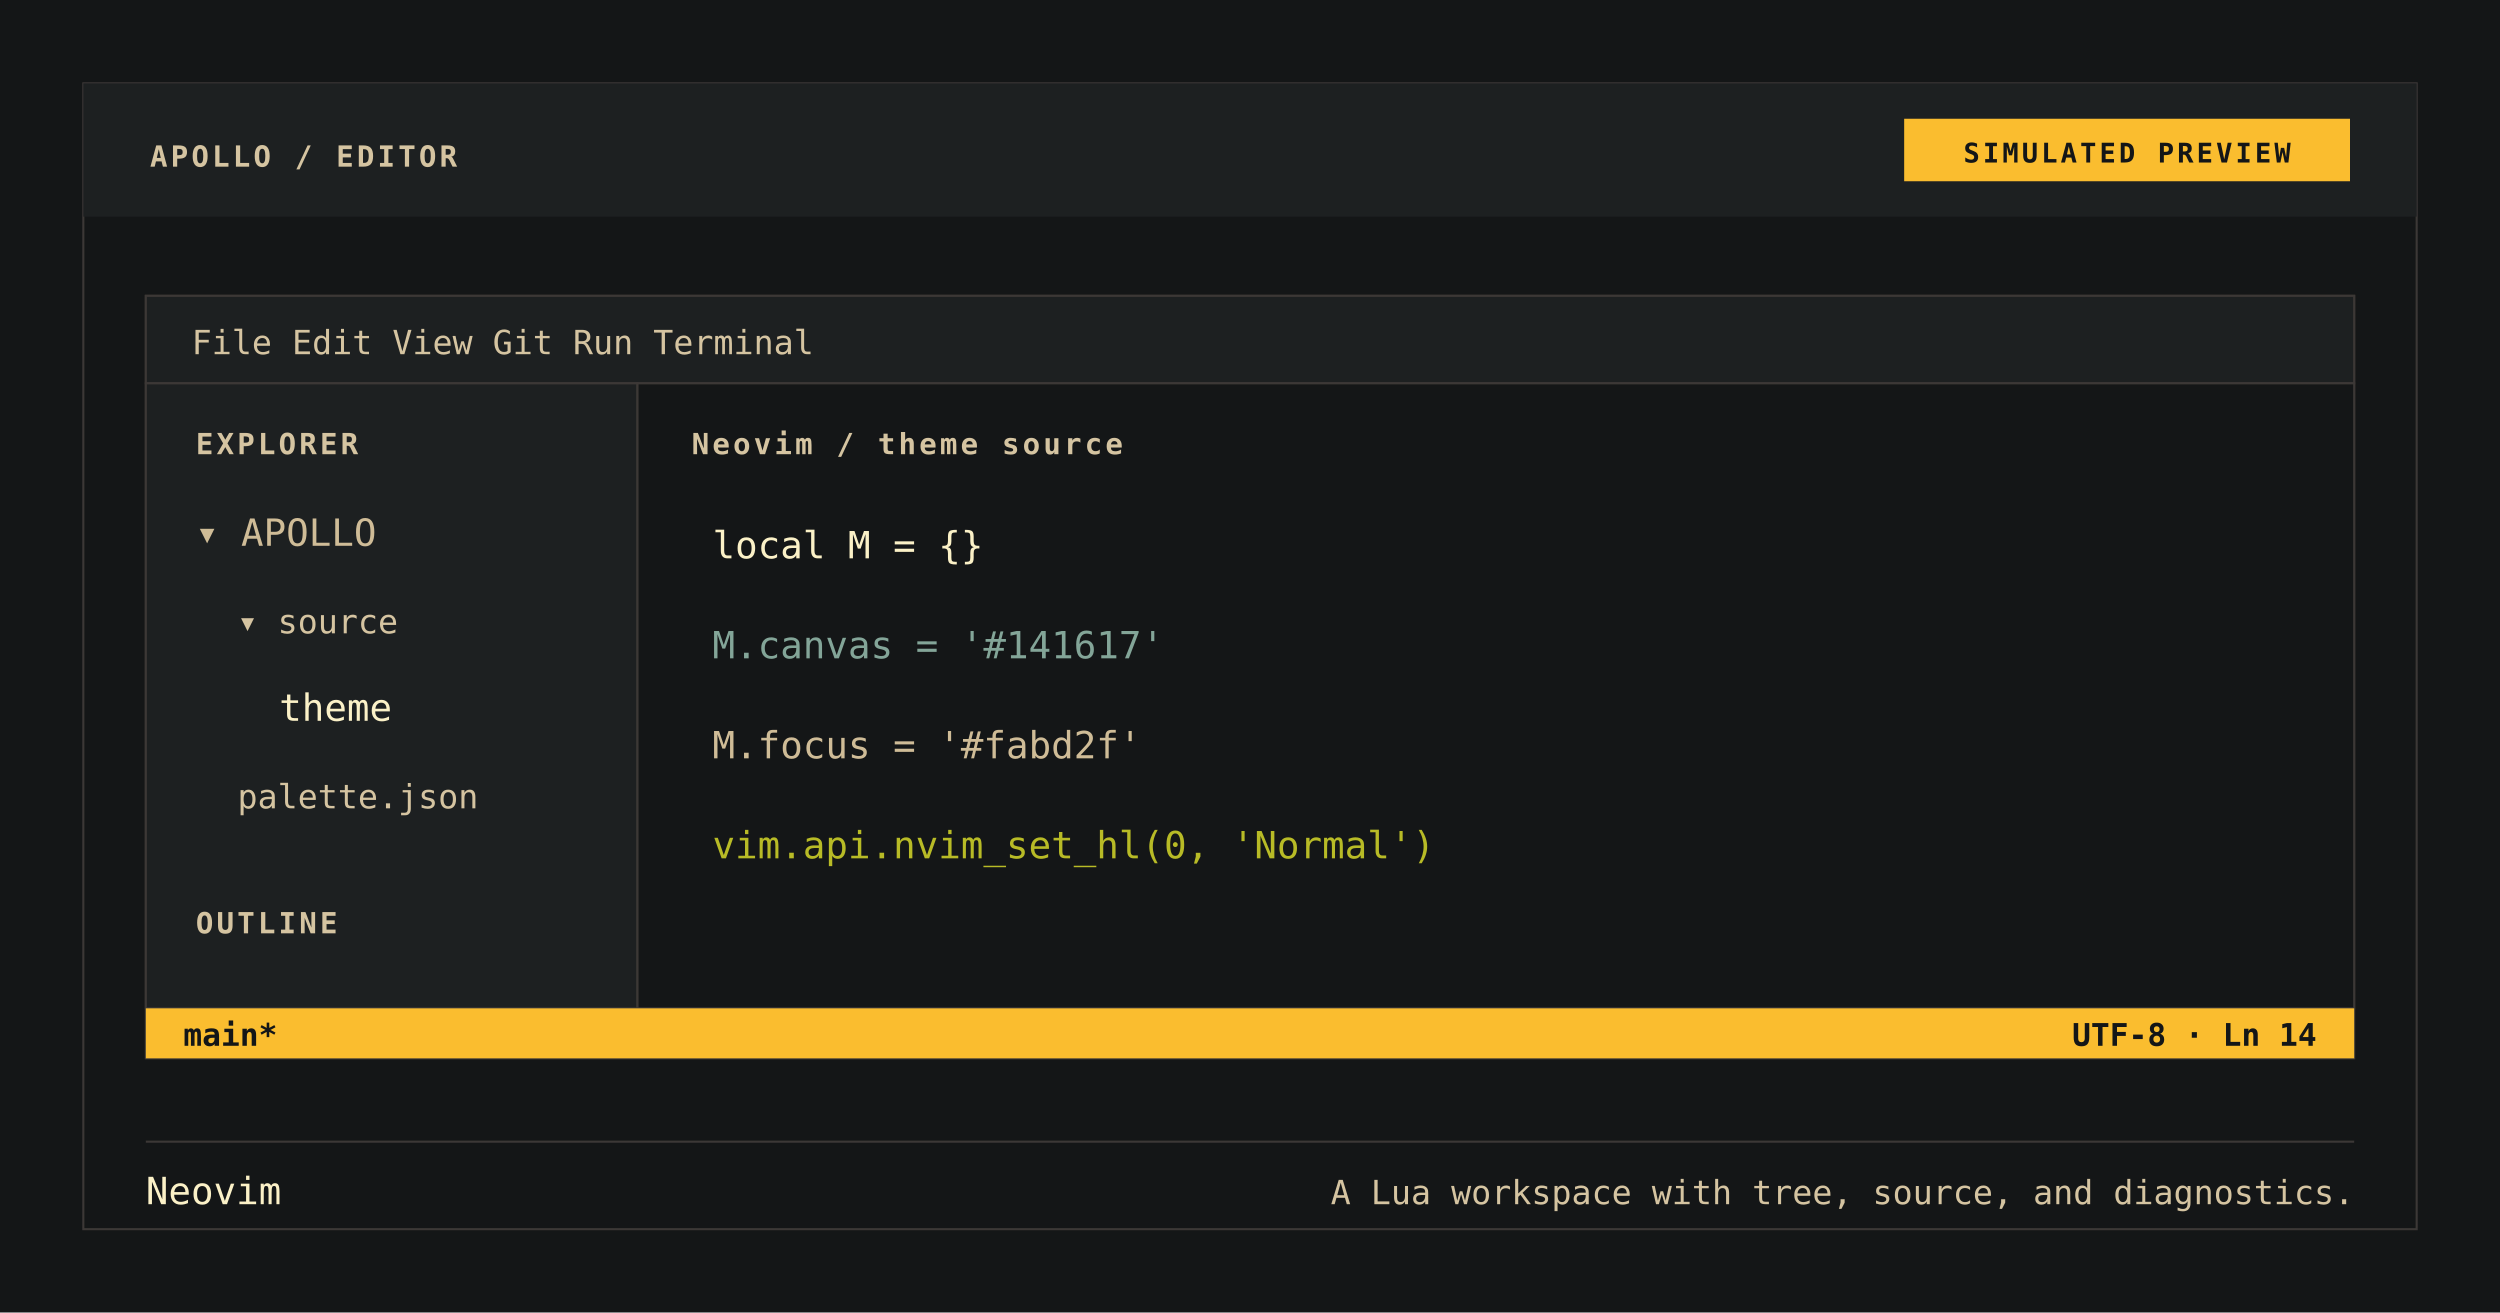
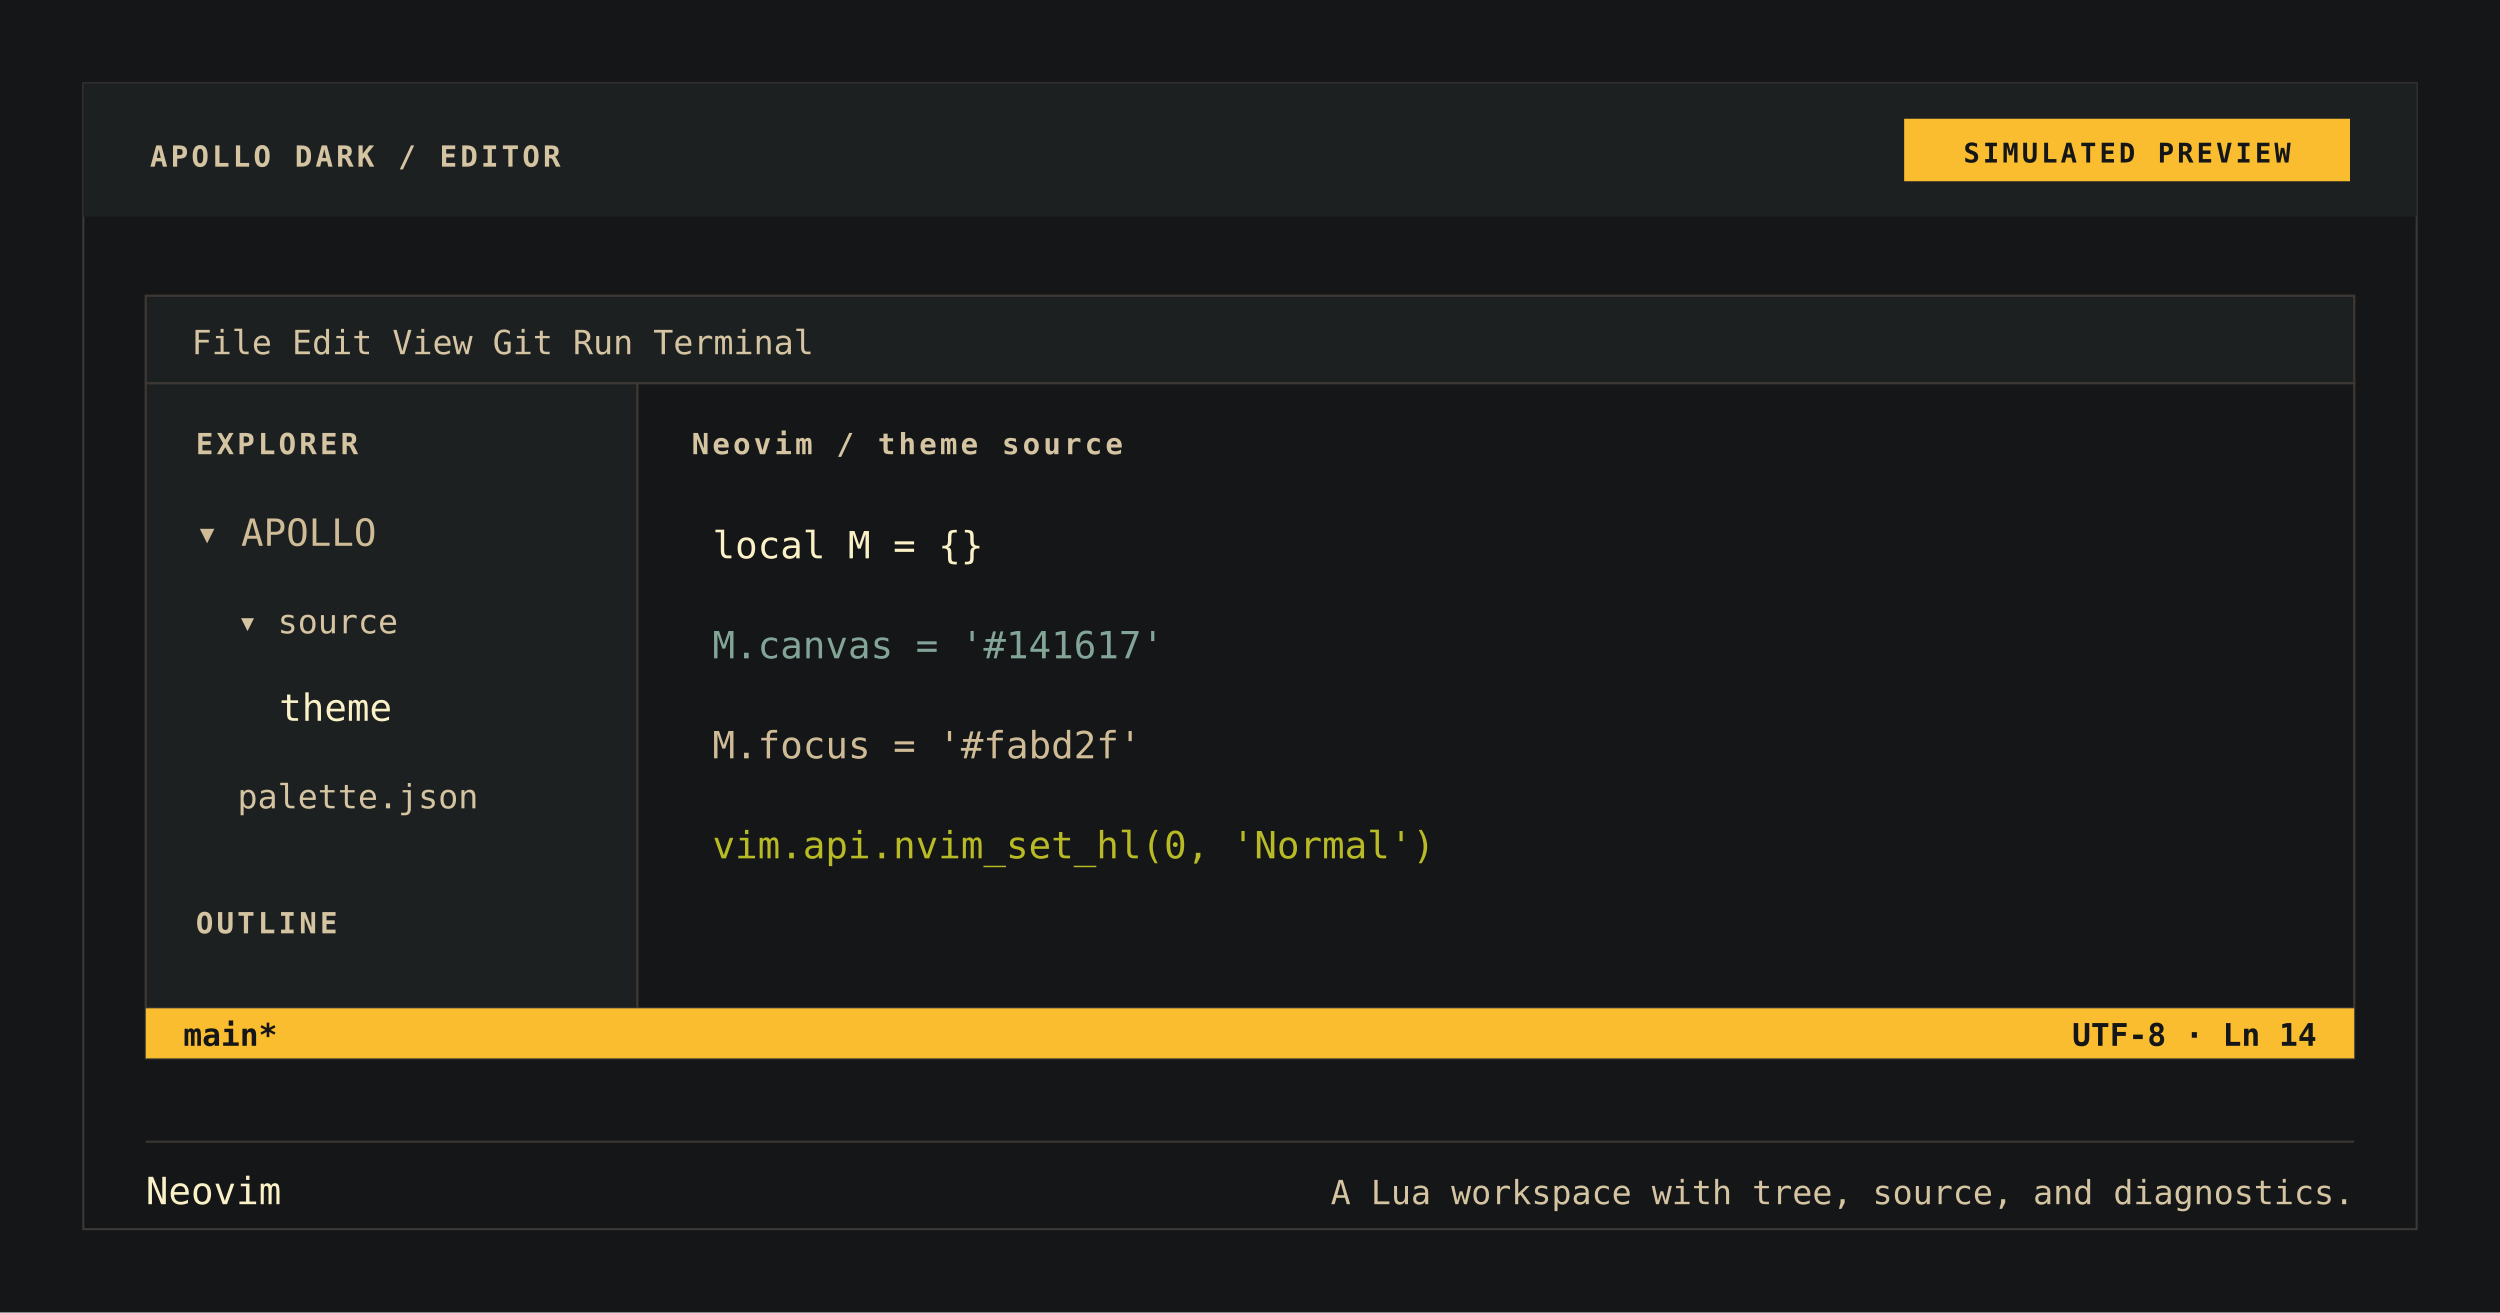
<svg xmlns="http://www.w3.org/2000/svg" width="1200" height="630" viewBox="0 0 1200 630" role="img" aria-labelledby="title desc">
  <style>.canvas{fill:#141617}.frame,.panel{fill:#141617;stroke:#3c3836;stroke-width:1}.raised,.toolbar{fill:#1d2021;stroke:#3c3836;stroke-width:1}.body,.bright,.dim,.label,.accent,.success,.info,.line-number,.canvas-text,.stamp,.title-small{font-family:ui-monospace,SFMono-Regular,Menlo,Consolas,monospace}.body{fill:#cfbc97;font-size:18px}.bright{fill:#fbf1c7;font-size:18px}.dim{fill:#d5c4a1;font-size:16px}.label{fill:#d5c4a1;font-size:14px;font-weight:700;letter-spacing:1.5px}.stamp{fill:#141617;font-size:13px;font-weight:700;letter-spacing:1.5px}.accent{fill:#fabd2f;font-size:18px}.success{fill:#b8bb26;font-size:18px}.info{fill:#83a598;font-size:18px}.line-number{fill:#928374;font-size:15px}.canvas-text{fill:#141617;font-size:15px;font-weight:700}.title-small{fill:#fbf1c7;font-size:24px;font-weight:700}.rule{stroke:#3c3836;stroke-width:1}.signal{stroke:#928374;stroke-width:2}.node{fill:#928374}.live,.focus{fill:#fabd2f}.info-box{fill:#83a598}.success-box{fill:#b8bb26}.status{fill:#fabd2f}.selected{fill:#3c3836;stroke:#928374;stroke-width:1}.swatch-canvas{fill:#141617;stroke:#3c3836}.swatch-surface{fill:#1d2021;stroke:#3c3836}</style>
  <rect width="1200" height="630" class="canvas" />
  <rect x="40" y="40" width="1120" height="550" class="frame" />
  <rect x="40" y="40" width="1120" height="64" fill="#1d2021" />
  <rect x="914" y="57" width="214" height="30" fill="#fabd2f" />
-   <text x="72" y="80" class="label" text-anchor="start">APOLLO / EDITOR</text>
+   <text x="72" y="80" class="label" text-anchor="start">APOLLO DARK / EDITOR</text>
  <text x="1021" y="78" class="stamp" text-anchor="middle">SIMULATED PREVIEW</text>
  <g class="layout layout-code-workbench">
    <rect x="70" y="142" width="1060" height="366" class="panel" />
    <rect x="70" y="142" width="1060" height="42" class="raised" />
    <text x="92" y="170" class="dim" text-anchor="start">File  Edit  View  Git  Run  Terminal</text>
    <rect x="70" y="184" width="236" height="300" class="raised" />
    <text x="94" y="218" class="label" text-anchor="start">EXPLORER</text>
    <text x="94" y="262" class="body" text-anchor="start">▾ APOLLO</text>
    <text x="114" y="304" class="dim" text-anchor="start">▾ source</text>
    <text x="134" y="346" class="bright" text-anchor="start">theme</text>
    <text x="114" y="388" class="dim" text-anchor="start">palette.json</text>
    <text x="94" y="448" class="label" text-anchor="start">OUTLINE</text>
    <rect x="306" y="184" width="824" height="300" class="panel" />
    <text x="332" y="218" class="label" text-anchor="start">Neovim / theme source</text>
    <text x="342" y="268" class="bright" text-anchor="start">local M = {}</text>
    <text x="342" y="316" class="info" text-anchor="start">M.canvas = '#141617'</text>
    <text x="342" y="364" class="body" text-anchor="start">M.focus = '#fabd2f'</text>
    <text x="342" y="412" class="success" text-anchor="start">vim.api.nvim_set_hl(0, 'Normal')</text>
    <rect x="70" y="484" width="1060" height="24" class="status" />
    <text x="88" y="502" class="canvas-text" text-anchor="start">main*</text>
    <text x="1112" y="502" class="canvas-text" text-anchor="end">UTF-8 · Ln 14</text>
  </g>
  <line x1="70" y1="548" x2="1130" y2="548" class="rule" />
  <text x="70" y="578" class="bright" text-anchor="start">Neovim</text>
  <text x="1130" y="578" class="dim" text-anchor="end">A Lua workspace with tree, source, and diagnostics.</text>
</svg>
